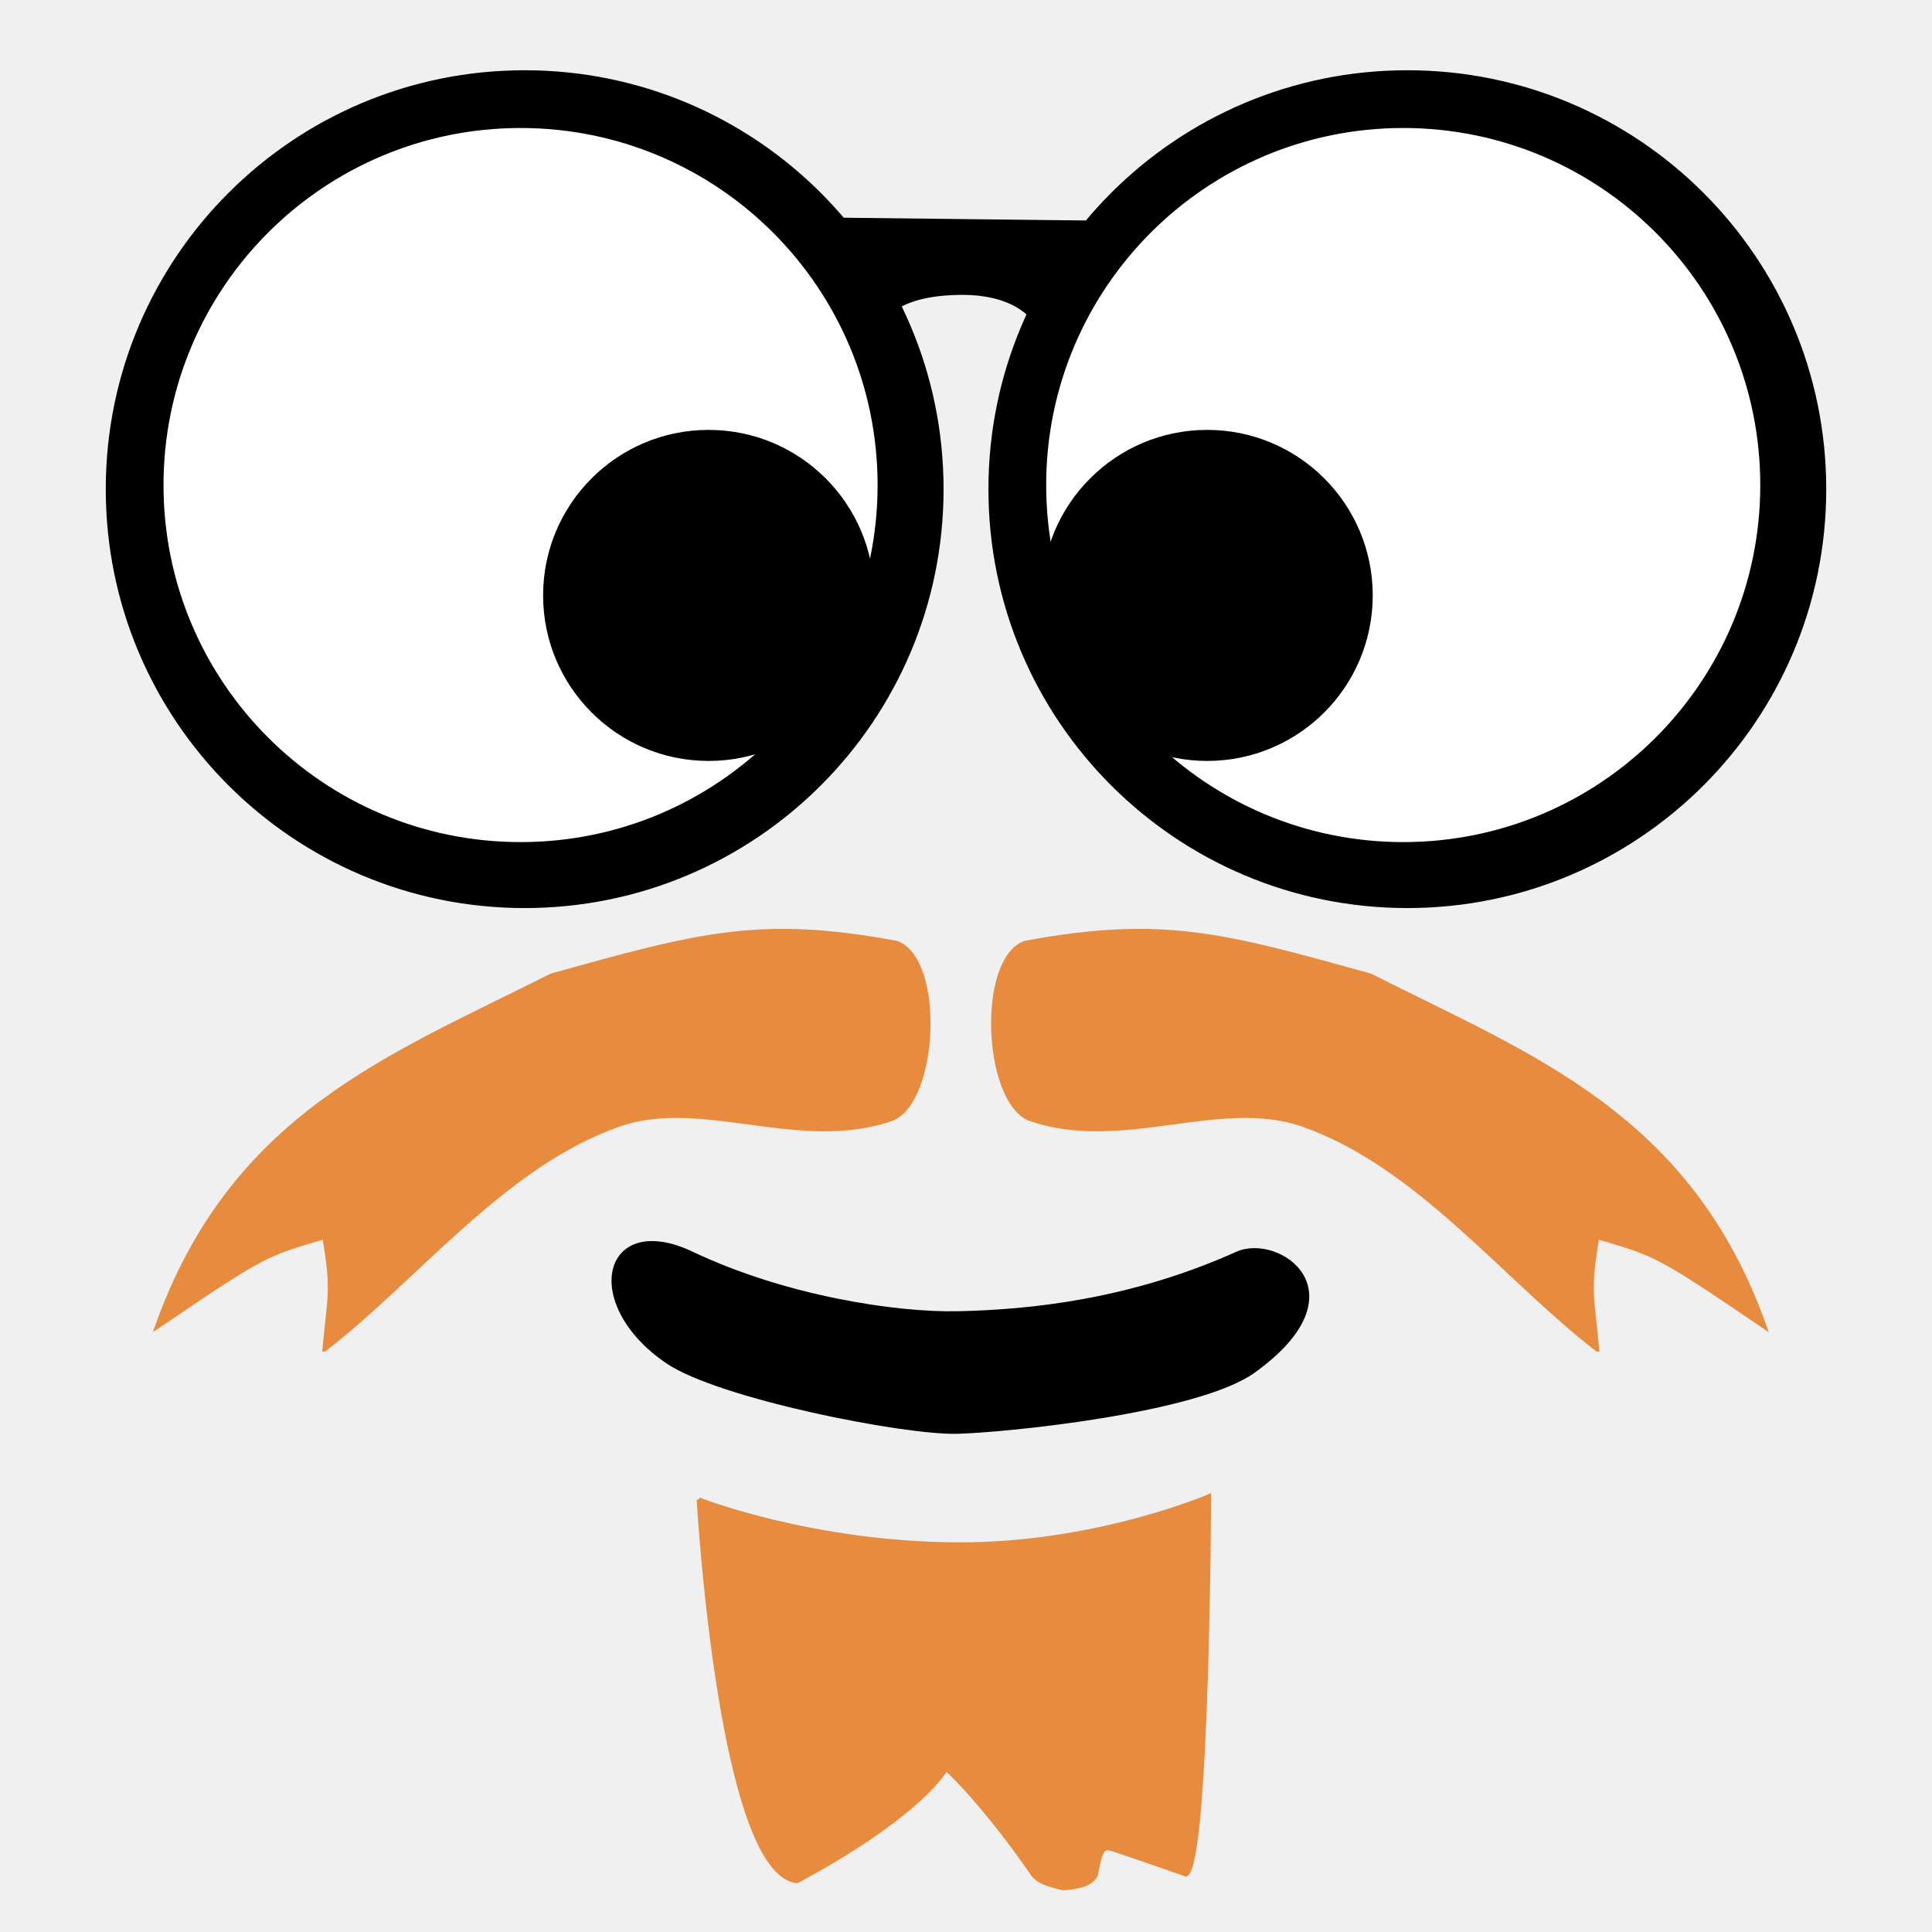
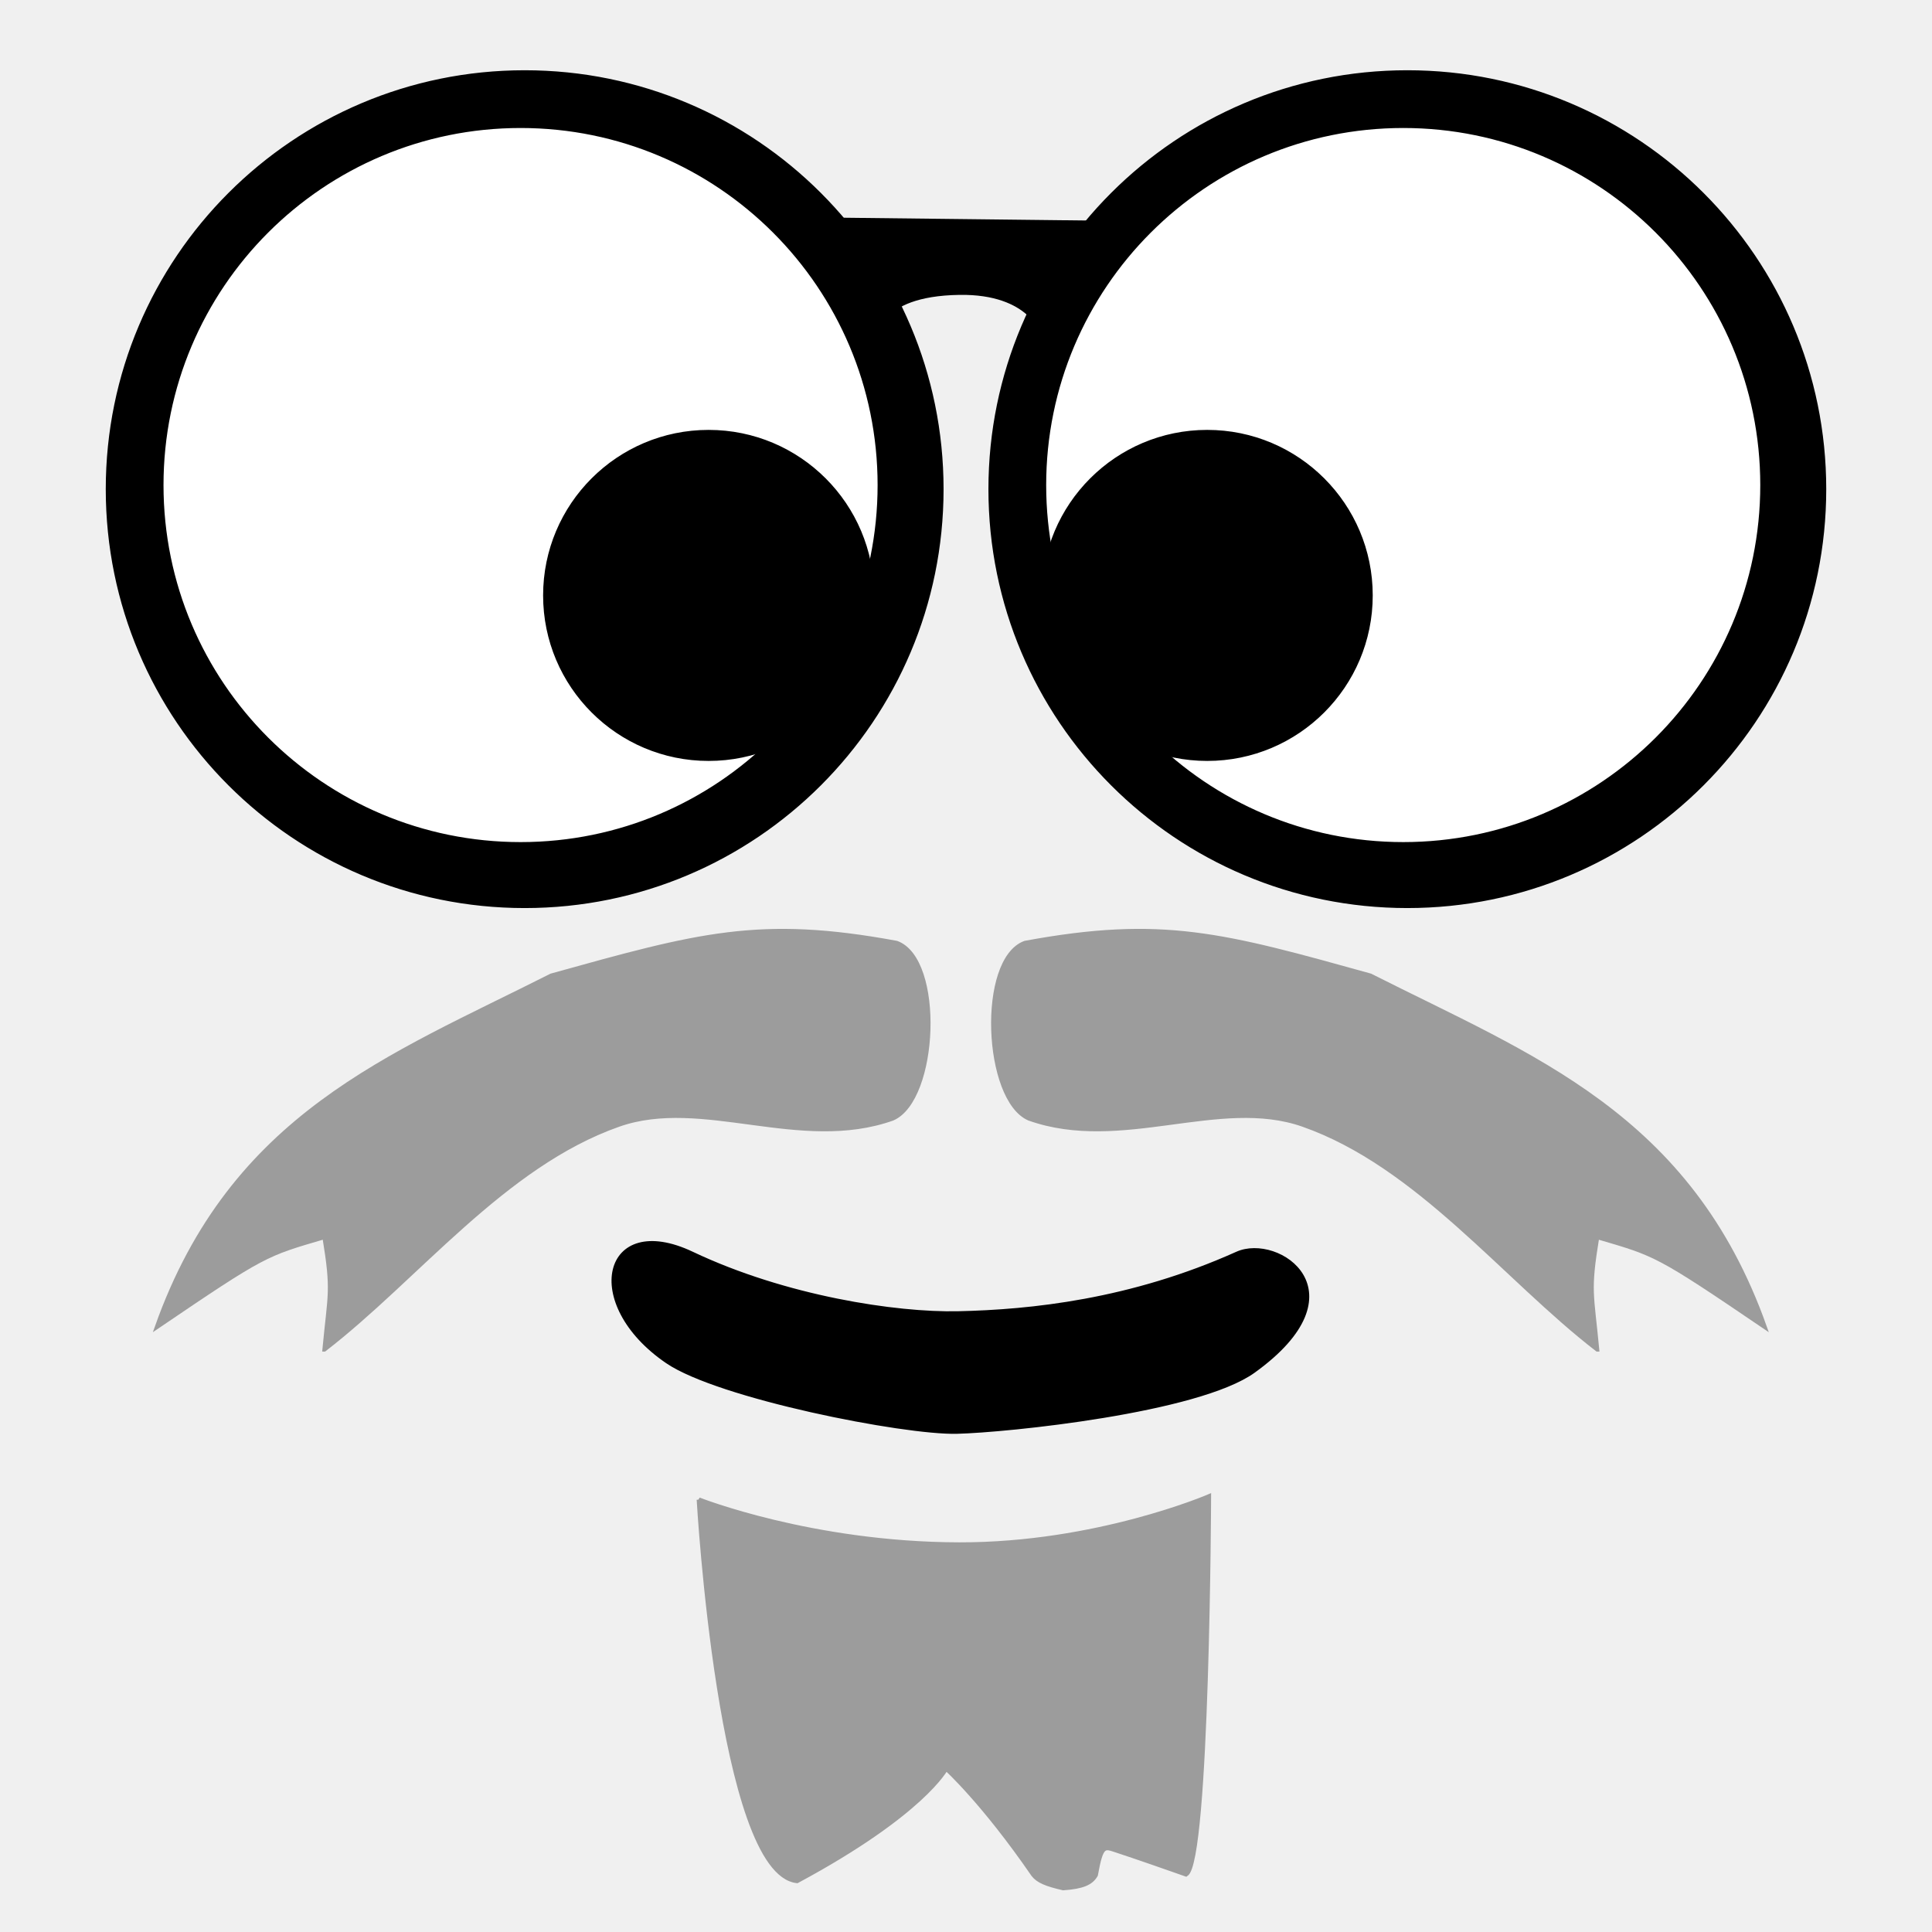
<svg xmlns="http://www.w3.org/2000/svg" width="1024" height="1024" id="svg2" version="1.1">
  <defs id="defs4" />
  <g id="layer1" transform="translate(0,-28.36218)">
    <path style="fill:#ffffff;stroke:#ffffff;stroke-width:2.145px;stroke-linecap:butt;stroke-linejoin:miter;stroke-opacity:1" d="M 793.5,485.557 916.051,410.495 962.008,263.432 885.414,127.094 753.67,73.477 620.395,116.37 l -55.148,73.531 -22.978,105.701 29.106,105.701 82.722,78.127 98.041,12.255 z" id="path3101-9" />
    <path style="fill:#ffffff;stroke:#ffffff;stroke-width:2.145px;stroke-linecap:butt;stroke-linejoin:miter;stroke-opacity:1" d="M 231.294,484.791 108.742,409.729 62.785,262.666 139.38,126.328 271.123,72.711 l 133.275,42.893 55.148,73.531 22.978,105.701 -29.106,105.701 -82.722,78.127 -98.041,12.255 z" id="path3101" />
    <g id="g3037" transform="matrix(2.144655,0,0,2.144655,-263.5087,-610.9848)">
      <path id="path2996" d="M 252.531,316.094 C 195.693,316.094 149.625,362.162 149.625,419 c 0,56.838 46.068,102.906 102.906,102.906 56.838,0 102.906,-46.068 102.906,-102.906 0,-56.838 -46.068,-102.906 -102.906,-102.906 z m -1,13.031 c 49.074,0 88.844,39.801 88.844,88.875 0,49.074 -39.769,88.844 -88.844,88.844 -49.074,0 -88.875,-39.769 -88.875,-88.844 0,-49.074 39.801,-88.875 88.875,-88.875 z" style="fill:#000000;stroke:#000000;stroke-width:1.242" />
      <path id="path2996-7" d="m 470.67,316.093 c -56.838,0 -102.906,46.068 -102.906,102.906 0,56.838 46.068,102.906 102.906,102.906 56.838,0 102.906,-46.068 102.906,-102.906 0,-56.838 -46.068,-102.906 -102.906,-102.906 z m -1,13.031 c 49.074,0 88.844,39.801 88.844,88.875 0,49.074 -39.769,88.844 -88.844,88.844 -49.074,0 -88.875,-39.769 -88.875,-88.844 0,-49.074 39.801,-88.875 88.875,-88.875 z" style="fill:#000000;stroke:#000000;stroke-width:1.242" />
      <path id="path3035" d="m 339.317,381.6 c 0,0 -0.423,-10.858 20.688,-11.161 17.807,-0.255 20.688,10.302 20.688,10.302 L 401.381,353.269 326.476,352.41 z" style="fill:#000000;stroke:#000000;stroke-width:1.096px;stroke-linecap:butt;stroke-linejoin:miter;stroke-opacity:1" />
    </g>
    <path style="fill:#000000;stroke:#000000" id="path3042" d="m 331.33,442.23 c 0,22.316 -18.09,40.406 -40.406,40.406 -22.316,0 -40.406,-18.09 -40.406,-40.406 0,-22.316 18.09,-40.406 40.406,-40.406 22.316,0 40.406,18.09 40.406,40.406 z" transform="matrix(2.144655,0,0,2.144655,-248.3437,-604.4855)" />
    <path style="fill:#000000;stroke:#000000" id="path3042-4" d="m 331.33,442.23 c 0,22.316 -18.09,40.406 -40.406,40.406 -22.316,0 -40.406,-18.09 -40.406,-40.406 0,-22.316 18.09,-40.406 40.406,-40.406 22.316,0 40.406,18.09 40.406,40.406 z" transform="matrix(2.144655,0,0,2.144655,15.91705,-604.4864)" />
    <path style="fill:#000000;stroke:#000000;stroke-width:1.769px;stroke-linecap:butt;stroke-linejoin:miter;stroke-opacity:1" d="m 366.838,692.631 c 49.442,23.458 108.079,32.303 140.925,31.598 38.561,-0.828 91.633,-6.32 147.876,-31.598 21.873,-9.831 67.013,20.682 8.847,62.563 -29.486,21.23 -130.814,31.598 -157.356,32.229 -28.254,0.673 -126.155,-18.594 -153.564,-37.285 -45.478,-31.013 -33.379,-79.641 13.271,-57.507 z" id="path3004" />
-     <g id="g3027">
-       <g style="fill:#e78b3e;fill-opacity:1;stroke:#e78b3e;stroke-opacity:1" transform="matrix(2.144655,0,0,2.144655,-263.5087,-610.9848)" id="g3020">
-         <path style="fill:#e78b3e;fill-opacity:1;stroke:#e78b3e;stroke-width:1px;stroke-linecap:butt;stroke-linejoin:miter;stroke-opacity:1" d="m 203.041,631.634 c 22.987,-17.742 44.296,-45.579 72.731,-55.558 20.654,-7.249 44.835,6.59 67.68,-1.515 10.917,-4.718 12.375,-39.28 1.01,-43.437 -33.978,-6.29 -48.998,-2.024 -85.358,8.081 -39.862,20.155 -78.855,34.387 -97.48,86.873 26.79,-18.189 26.803,-17.932 41.416,-22.223 2.223,13.493 1.32,13.805 0,27.779 z" id="path3062" />
-         <path style="fill:#e78b3e;fill-opacity:1;stroke:#e78b3e;stroke-width:1px;stroke-linecap:butt;stroke-linejoin:miter;stroke-opacity:1" d="m 517.601,631.633 c -22.987,-17.742 -44.296,-45.579 -72.731,-55.558 -20.654,-7.249 -44.835,6.59 -67.68,-1.515 -10.917,-4.718 -12.375,-39.28 -1.01,-43.437 33.978,-6.29 48.998,-2.024 85.358,8.081 39.862,20.155 78.855,34.387 97.48,86.873 -26.79,-18.189 -26.803,-17.932 -41.416,-22.223 -2.223,13.493 -1.32,13.805 0,27.779 z" id="path3062-0" />
+     <g id="g3027" style="fill:#9c9c9c;fill-opacity:1;stroke:#9c9c9c;stroke-opacity:1">
+       <g style="fill:#9c9c9c;fill-opacity:1;stroke:#9c9c9c;stroke-opacity:1" transform="matrix(2.144655,0,0,2.144655,-263.5087,-610.9848)" id="g3020">
+         <path style="fill:#9c9c9c;fill-opacity:1;stroke:#9c9c9c;stroke-width:1px;stroke-linecap:butt;stroke-linejoin:miter;stroke-opacity:1" d="m 203.041,631.634 c 22.987,-17.742 44.296,-45.579 72.731,-55.558 20.654,-7.249 44.835,6.59 67.68,-1.515 10.917,-4.718 12.375,-39.28 1.01,-43.437 -33.978,-6.29 -48.998,-2.024 -85.358,8.081 -39.862,20.155 -78.855,34.387 -97.48,86.873 26.79,-18.189 26.803,-17.932 41.416,-22.223 2.223,13.493 1.32,13.805 0,27.779 z" id="path3062" />
+         <path style="fill:#9c9c9c;fill-opacity:1;stroke:#9c9c9c;stroke-width:1px;stroke-linecap:butt;stroke-linejoin:miter;stroke-opacity:1" d="m 517.601,631.633 c -22.987,-17.742 -44.296,-45.579 -72.731,-55.558 -20.654,-7.249 -44.835,6.59 -67.68,-1.515 -10.917,-4.718 -12.375,-39.28 -1.01,-43.437 33.978,-6.29 48.998,-2.024 85.358,8.081 39.862,20.155 78.855,34.387 97.48,86.873 -26.79,-18.189 -26.803,-17.932 -41.416,-22.223 -2.223,13.493 -1.32,13.805 0,27.779 z" id="path3062-0" />
      </g>
-       <path id="path3014" d="m 370.429,823.207 c 0,0 59.694,23.643 137.966,23.807 72.779,0.152 132.335,-25.491 132.335,-25.491 0,0 -0.677,193.265 -12.095,200.266 -8.15,-2.901 -26.389,-9.243 -36.684,-12.632 -6.632,-2.14 -8.216,-3.69 -11.217,12.987 -2.382,4.197 -6.846,6.225 -17.225,6.939 -8.951,-2.07 -13.278,-3.831 -15.825,-7.149 -26.606,-38.669 -46.236,-56.298 -46.236,-56.298 0,0 -12.215,23.779 -78.984,59.666 -40.814,-4.362 -52.033,-202.094 -52.033,-202.094 z" style="fill:#e78b3e;fill-opacity:1;stroke:#e78b3e;stroke-width:2.358px;stroke-linecap:butt;stroke-linejoin:miter;stroke-opacity:1" />
+       <path id="path3014" d="m 370.429,823.207 c 0,0 59.694,23.643 137.966,23.807 72.779,0.152 132.335,-25.491 132.335,-25.491 0,0 -0.677,193.265 -12.095,200.266 -8.15,-2.901 -26.389,-9.243 -36.684,-12.632 -6.632,-2.14 -8.216,-3.69 -11.217,12.987 -2.382,4.197 -6.846,6.225 -17.225,6.939 -8.951,-2.07 -13.278,-3.831 -15.825,-7.149 -26.606,-38.669 -46.236,-56.298 -46.236,-56.298 0,0 -12.215,23.779 -78.984,59.666 -40.814,-4.362 -52.033,-202.094 -52.033,-202.094 z" style="fill:#9c9c9c;fill-opacity:1;stroke:#9c9c9c;stroke-width:2.358px;stroke-linecap:butt;stroke-linejoin:miter;stroke-opacity:1" />
    </g>
  </g>
</svg>
